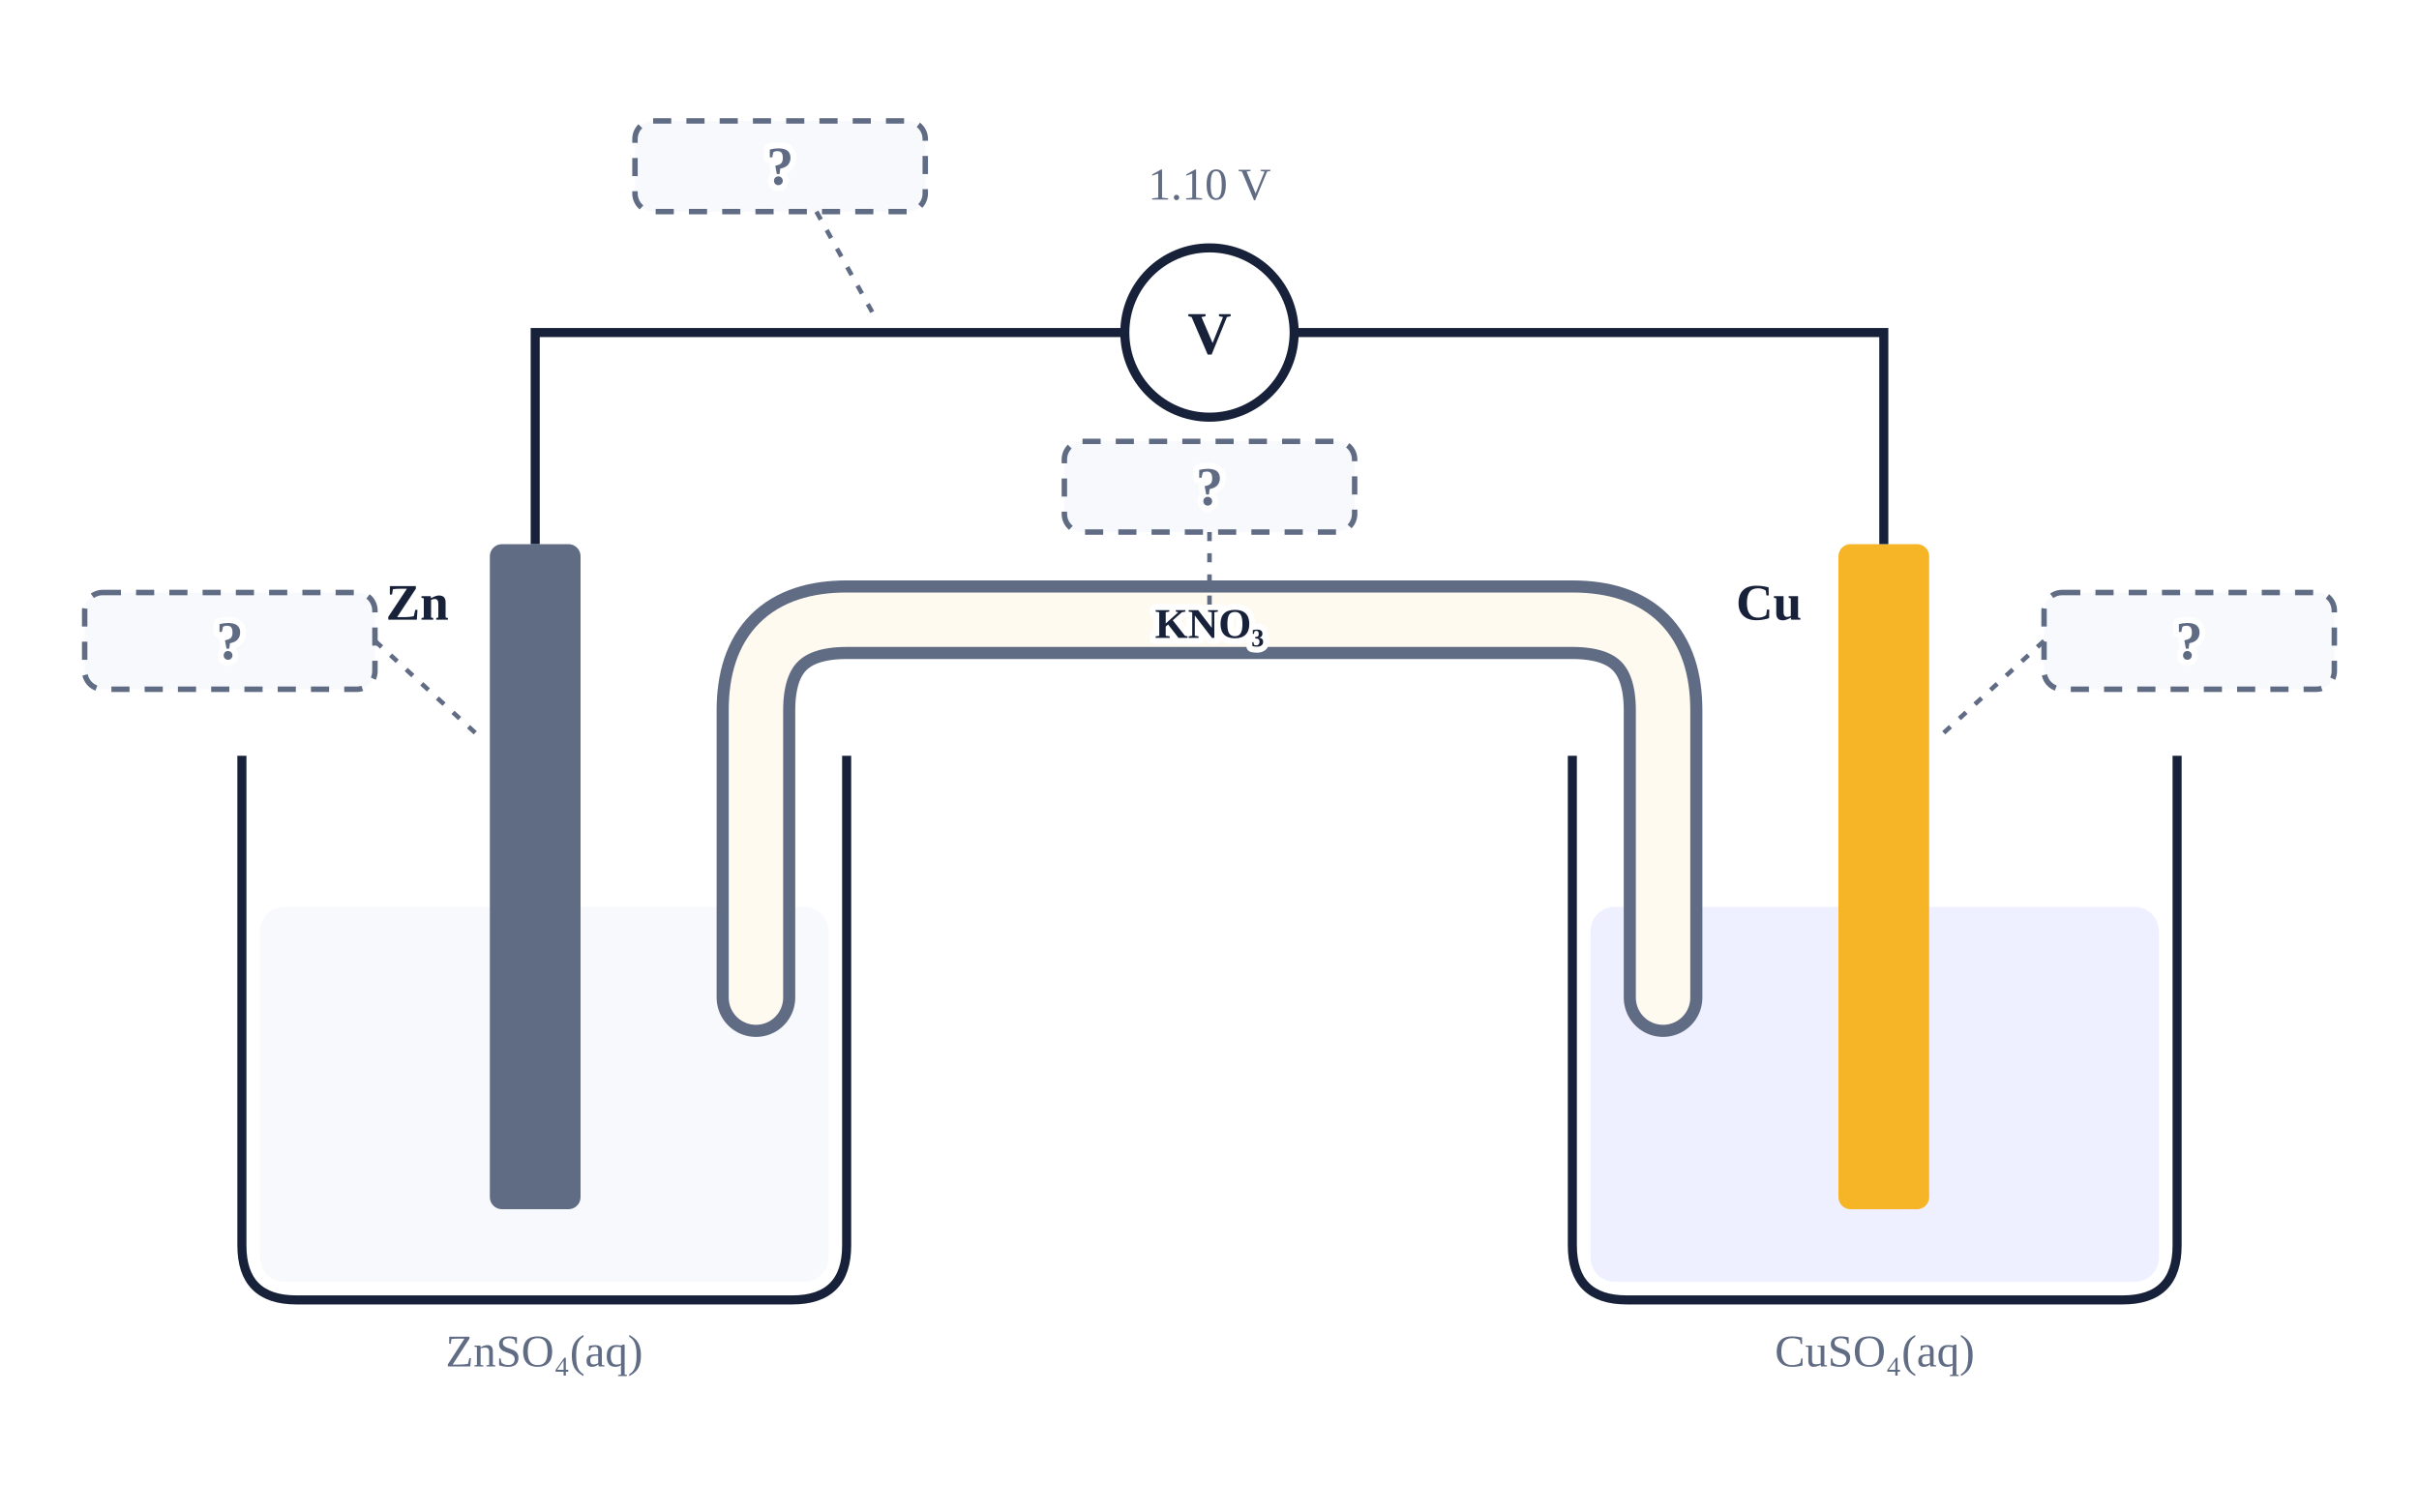
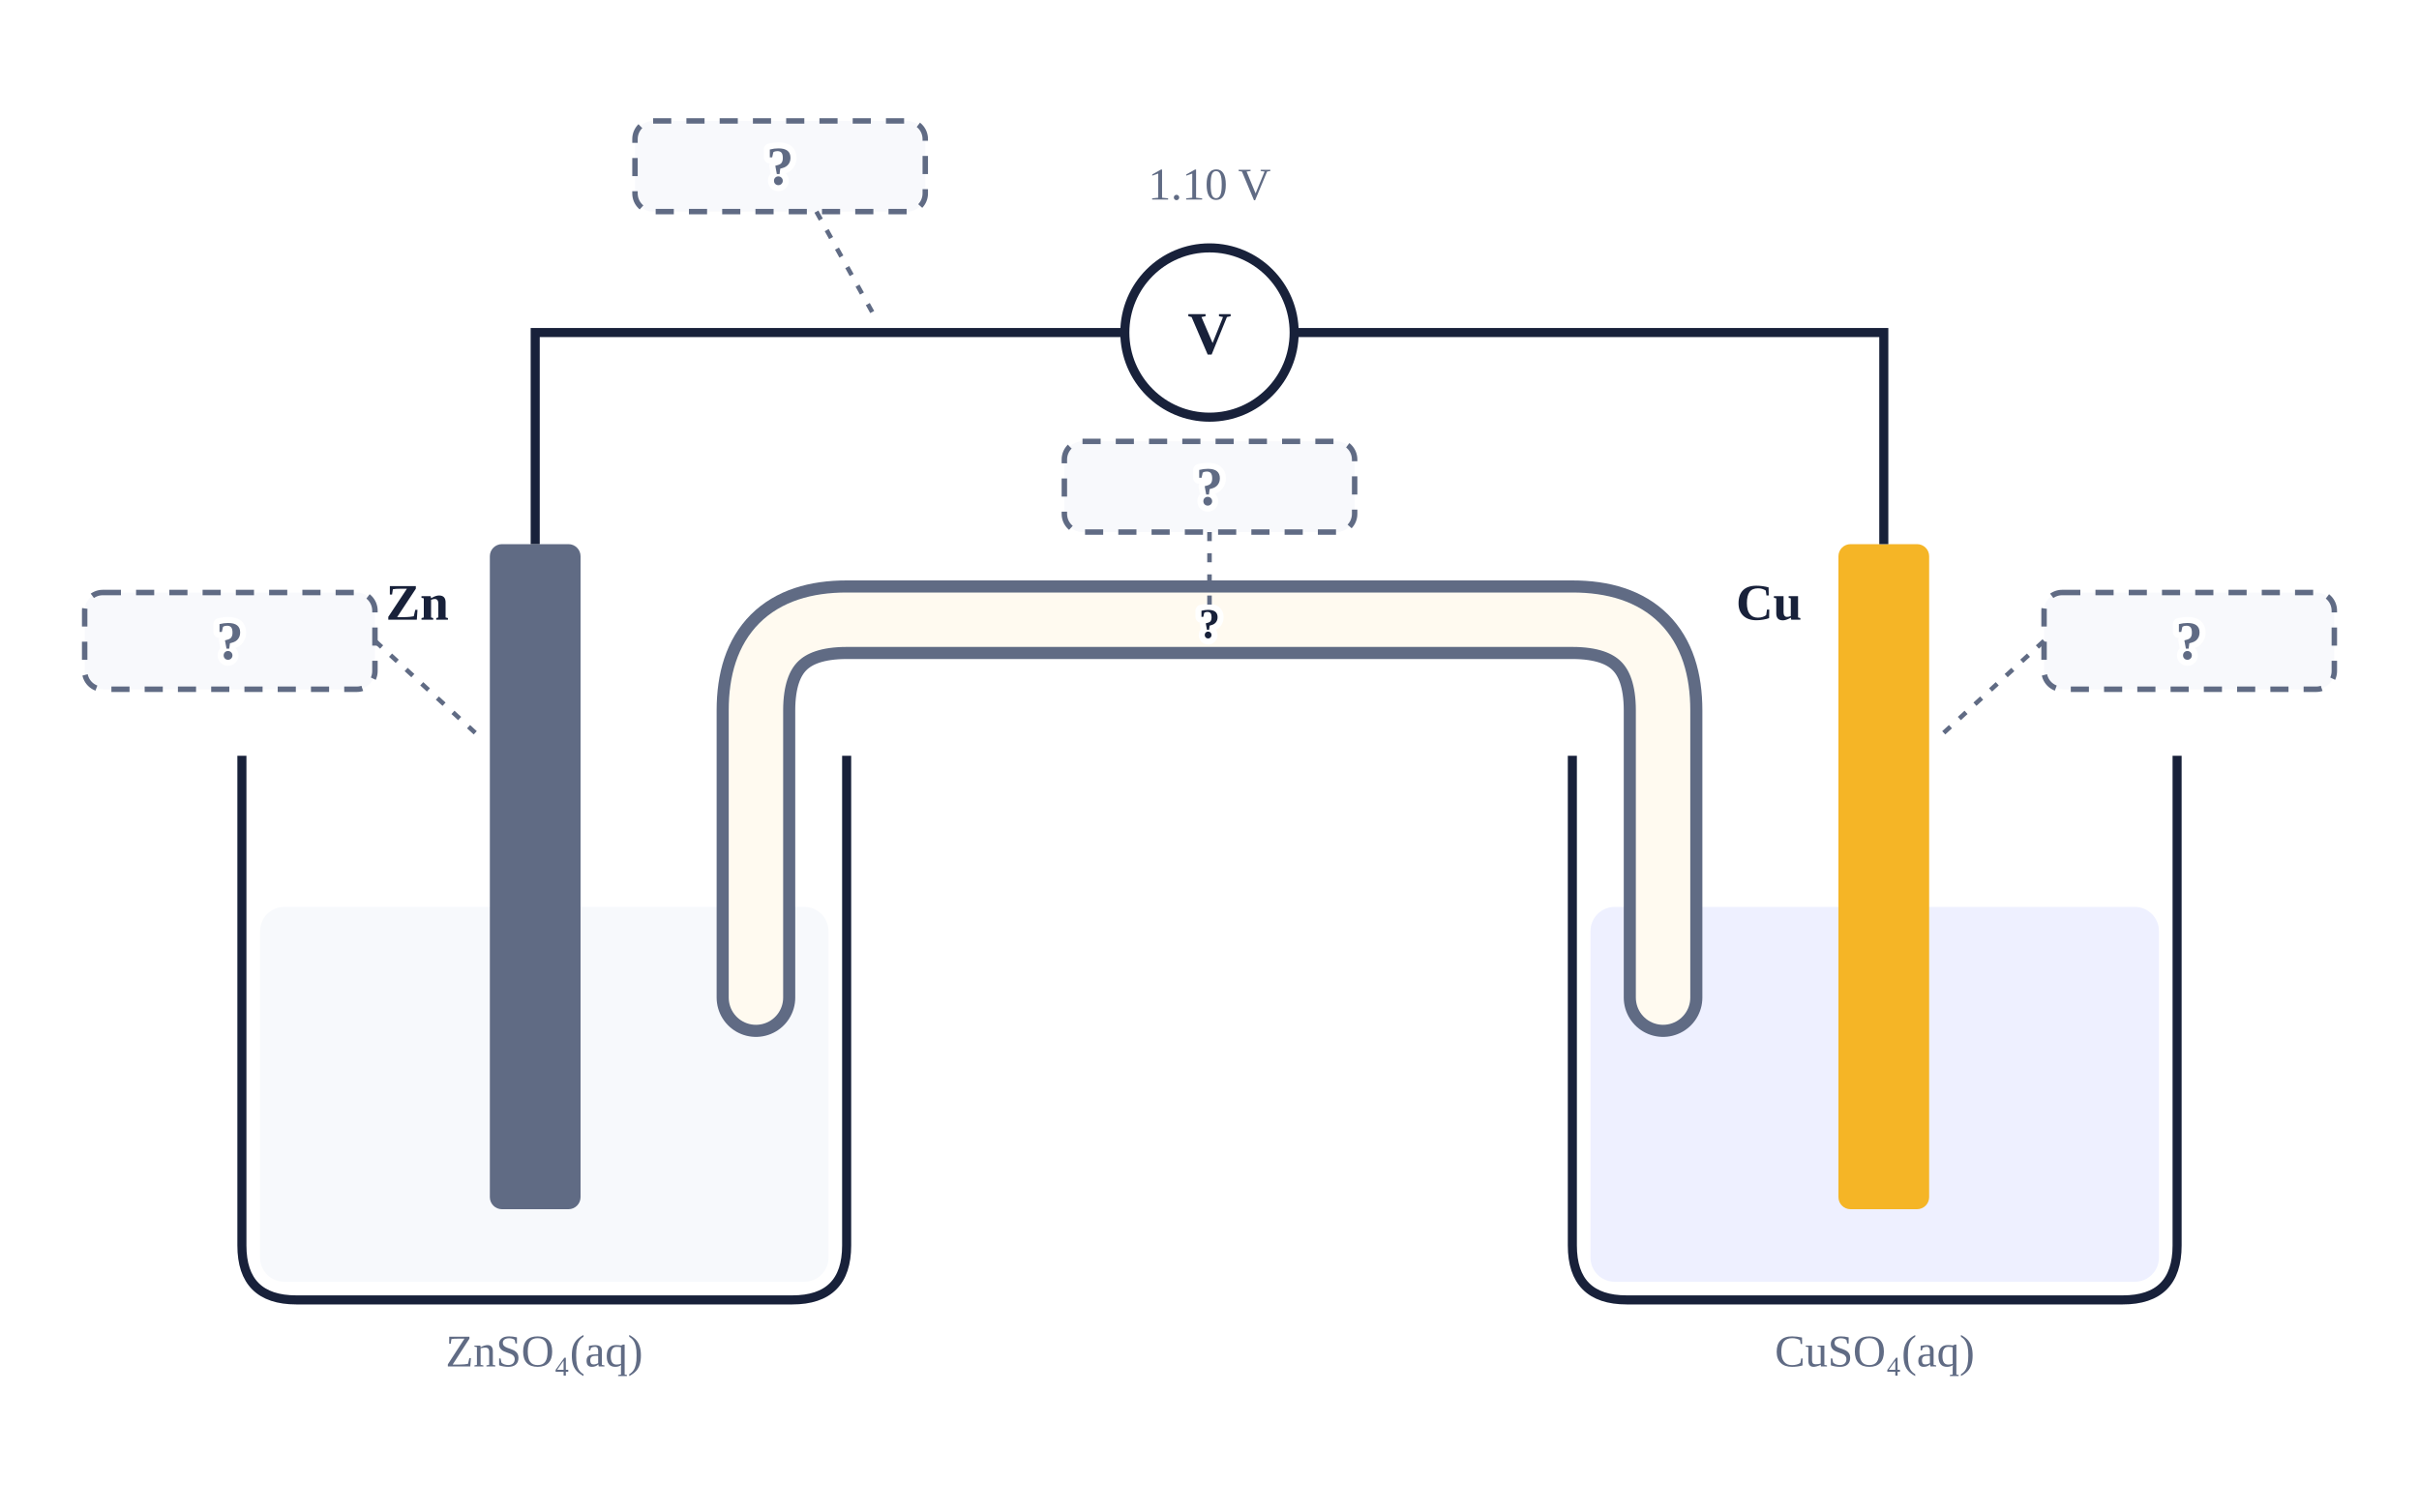
<svg xmlns="http://www.w3.org/2000/svg" viewBox="0 0 800 500" font-family="var(--label-font,'Space Grotesk','IBM Plex Sans',ui-sans-serif,sans-serif)">
  <defs>
    <marker id="ax" viewBox="0 0 10 10" refX="8" refY="5" markerWidth="7" markerHeight="7" orient="auto-start-reverse">
      <path d="M0,0 L10,5 L0,10 z" fill="var(--muted,#606b84)" />
    </marker>
  </defs>
  <path d="M80,250 L80,412 Q80,430 98,430 L262,430 Q280,430 280,412 L280,250" fill="none" stroke="var(--ink,#18213a)" stroke-width="3" />
  <path d="M520,250 L520,412 Q520,430 538,430 L702,430 Q720,430 720,412 L720,250" fill="none" stroke="var(--ink,#18213a)" stroke-width="3" />
  <rect x="86" y="300" width="188" height="124" rx="8" fill="var(--surface-2,#f7f9fc)" />
  <rect x="526" y="300" width="188" height="124" rx="8" fill="var(--indigo-soft,#eef0ff)" />
  <rect x="162" y="180" width="30" height="220" rx="4" fill="var(--muted,#606b84)" />
  <rect x="608" y="180" width="30" height="220" rx="4" fill="var(--amber,#f5b526)" />
  <text x="138" y="205" font-size="17" fill="var(--ink,#18213a)" text-anchor="middle" font-weight="700" paint-order="stroke" stroke="var(--surface,#ffffff)" stroke-width="4" stroke-linejoin="round">Zn</text>
  <text x="585" y="205" font-size="17" fill="var(--ink,#18213a)" text-anchor="middle" font-weight="700" paint-order="stroke" stroke="var(--surface,#ffffff)" stroke-width="4" stroke-linejoin="round">Cu</text>
  <polyline points="177,180 177,110 372,110" fill="none" stroke="var(--ink,#18213a)" stroke-width="3" />
  <polyline points="428,110 623,110 623,180" fill="none" stroke="var(--ink,#18213a)" stroke-width="3" />
  <circle cx="400" cy="110" r="28" fill="var(--surface,#ffffff)" stroke="var(--ink,#18213a)" stroke-width="3" />
  <text x="400" y="117" font-size="20" fill="var(--ink,#18213a)" text-anchor="middle" font-weight="700" paint-order="stroke" stroke="var(--surface,#ffffff)" stroke-width="4" stroke-linejoin="round">V</text>
  <text x="400" y="66" font-size="15" fill="var(--muted,#606b84)" text-anchor="middle" font-weight="500" paint-order="stroke" stroke="var(--surface,#ffffff)" stroke-width="4" stroke-linejoin="round">1.10 V</text>
  <path d="M250,330 L250,235 Q250,205 280,205 L520,205 Q550,205 550,235 L550,330" fill="none" stroke="var(--muted,#606b84)" stroke-width="26" stroke-linecap="round" />
  <path d="M250,330 L250,235 Q250,205 280,205 L520,205 Q550,205 550,235 L550,330" fill="none" stroke="var(--amber-soft,#fffaf0)" stroke-width="18" stroke-linecap="round" />
-   <text x="400" y="211" font-size="14" fill="var(--ink,#18213a)" text-anchor="middle" font-weight="700" paint-order="stroke" stroke="var(--surface,#ffffff)" stroke-width="4" stroke-linejoin="round">KNO₃</text>
+   <text x="400" y="211" font-size="14" fill="var(--ink,#18213a)" text-anchor="middle" font-weight="700" paint-order="stroke" stroke="var(--surface,#ffffff)" stroke-width="4" stroke-linejoin="round">?</text>
  <text x="180" y="452" font-size="15" fill="var(--muted,#606b84)" text-anchor="middle" font-weight="500" paint-order="stroke" stroke="var(--surface,#ffffff)" stroke-width="4" stroke-linejoin="round">ZnSO₄(aq)</text>
  <text x="620" y="452" font-size="15" fill="var(--muted,#606b84)" text-anchor="middle" font-weight="500" paint-order="stroke" stroke="var(--surface,#ffffff)" stroke-width="4" stroke-linejoin="round">CuSO₄(aq)</text>
  <rect x="28" y="196" width="96" height="32" rx="6" fill="var(--surface-2,#f7f9fc)" fill-opacity="0.9" stroke="var(--muted,#606b84)" stroke-dasharray="6 5" stroke-width="1.8" />
  <text x="76.0" y="218.0" font-size="18" fill="var(--muted,#606b84)" text-anchor="middle" font-weight="700" paint-order="stroke" stroke="var(--surface,#ffffff)" stroke-width="4" stroke-linejoin="round">?</text>
  <line x1="124" y1="212" x2="160" y2="245" stroke="var(--muted,#606b84)" stroke-width="1.5" stroke-dasharray="3 4" />
  <rect x="676" y="196" width="96" height="32" rx="6" fill="var(--surface-2,#f7f9fc)" fill-opacity="0.9" stroke="var(--muted,#606b84)" stroke-dasharray="6 5" stroke-width="1.8" />
  <text x="724.0" y="218.0" font-size="18" fill="var(--muted,#606b84)" text-anchor="middle" font-weight="700" paint-order="stroke" stroke="var(--surface,#ffffff)" stroke-width="4" stroke-linejoin="round">?</text>
  <line x1="676" y1="212" x2="640" y2="245" stroke="var(--muted,#606b84)" stroke-width="1.5" stroke-dasharray="3 4" />
  <rect x="352" y="146" width="96" height="30" rx="6" fill="var(--surface-2,#f7f9fc)" fill-opacity="0.9" stroke="var(--muted,#606b84)" stroke-dasharray="6 5" stroke-width="1.8" />
  <text x="400.0" y="167.0" font-size="18" fill="var(--muted,#606b84)" text-anchor="middle" font-weight="700" paint-order="stroke" stroke="var(--surface,#ffffff)" stroke-width="4" stroke-linejoin="round">?</text>
  <line x1="400" y1="176" x2="400" y2="200" stroke="var(--muted,#606b84)" stroke-width="1.5" stroke-dasharray="3 4" />
  <rect x="210" y="40" width="96" height="30" rx="6" fill="var(--surface-2,#f7f9fc)" fill-opacity="0.9" stroke="var(--muted,#606b84)" stroke-dasharray="6 5" stroke-width="1.8" />
  <text x="258.0" y="61.0" font-size="18" fill="var(--muted,#606b84)" text-anchor="middle" font-weight="700" paint-order="stroke" stroke="var(--surface,#ffffff)" stroke-width="4" stroke-linejoin="round">?</text>
  <line x1="270" y1="70" x2="290" y2="106" stroke="var(--muted,#606b84)" stroke-width="1.5" stroke-dasharray="3 4" />
</svg>
